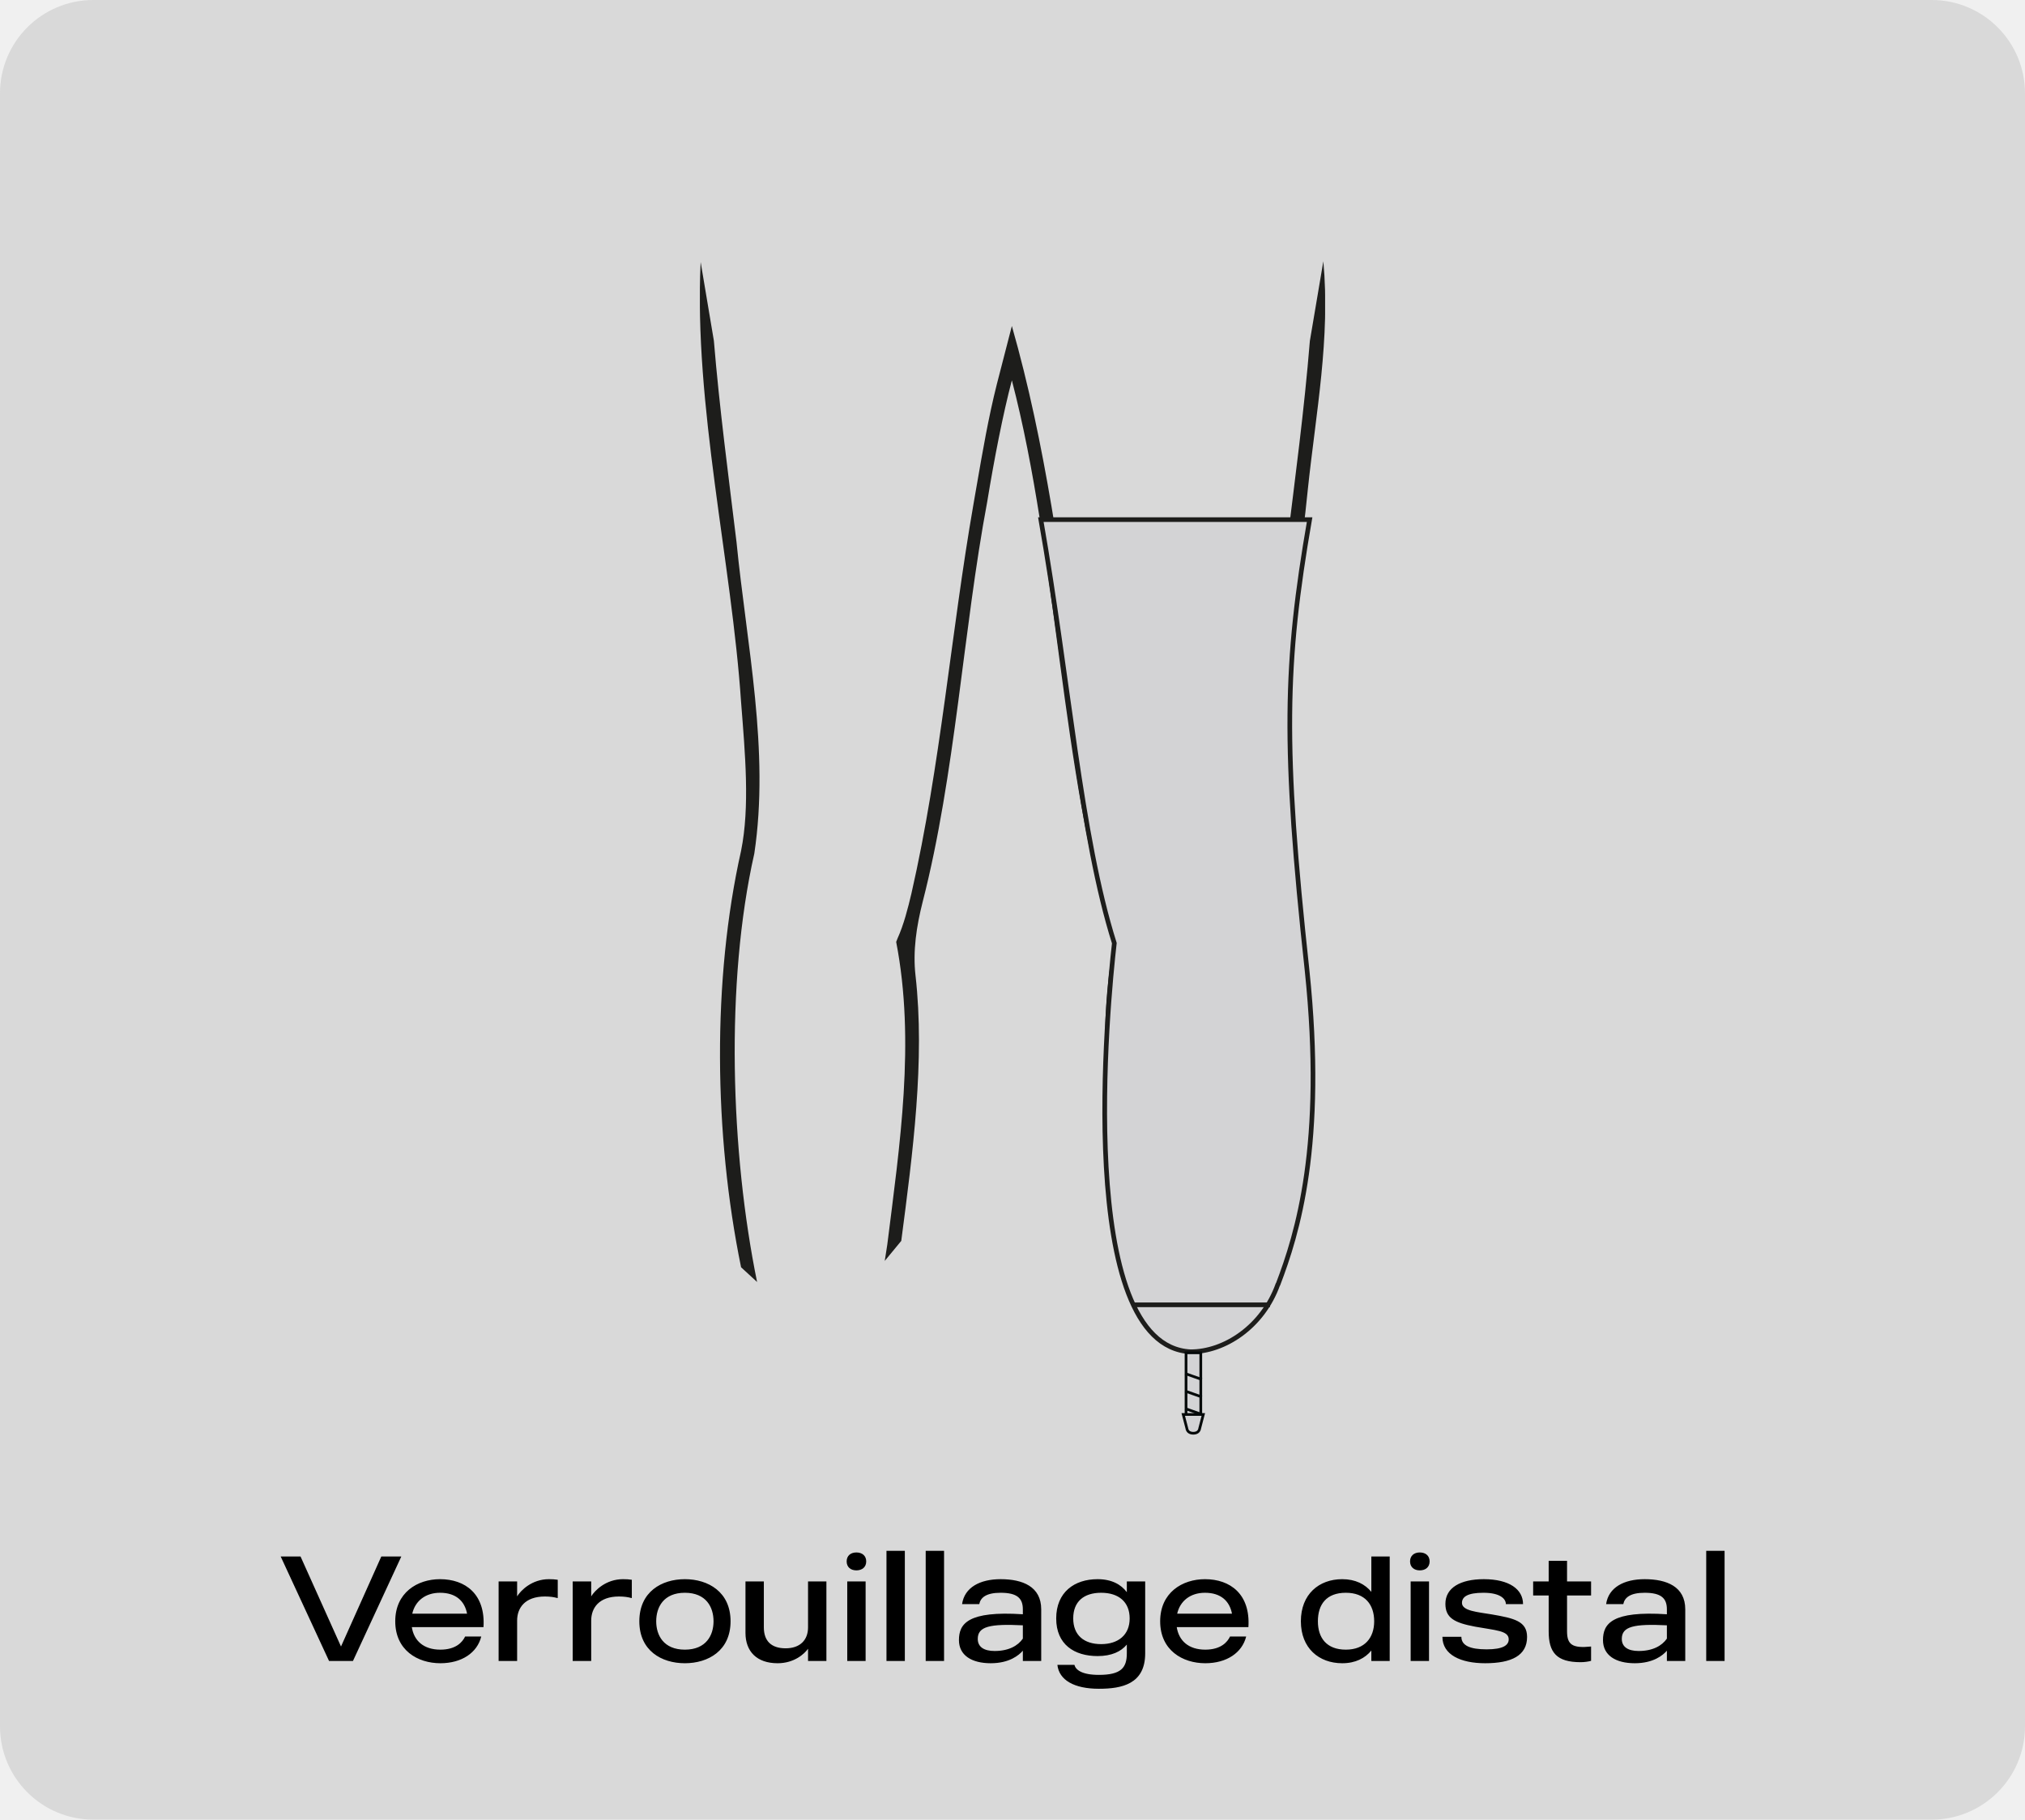
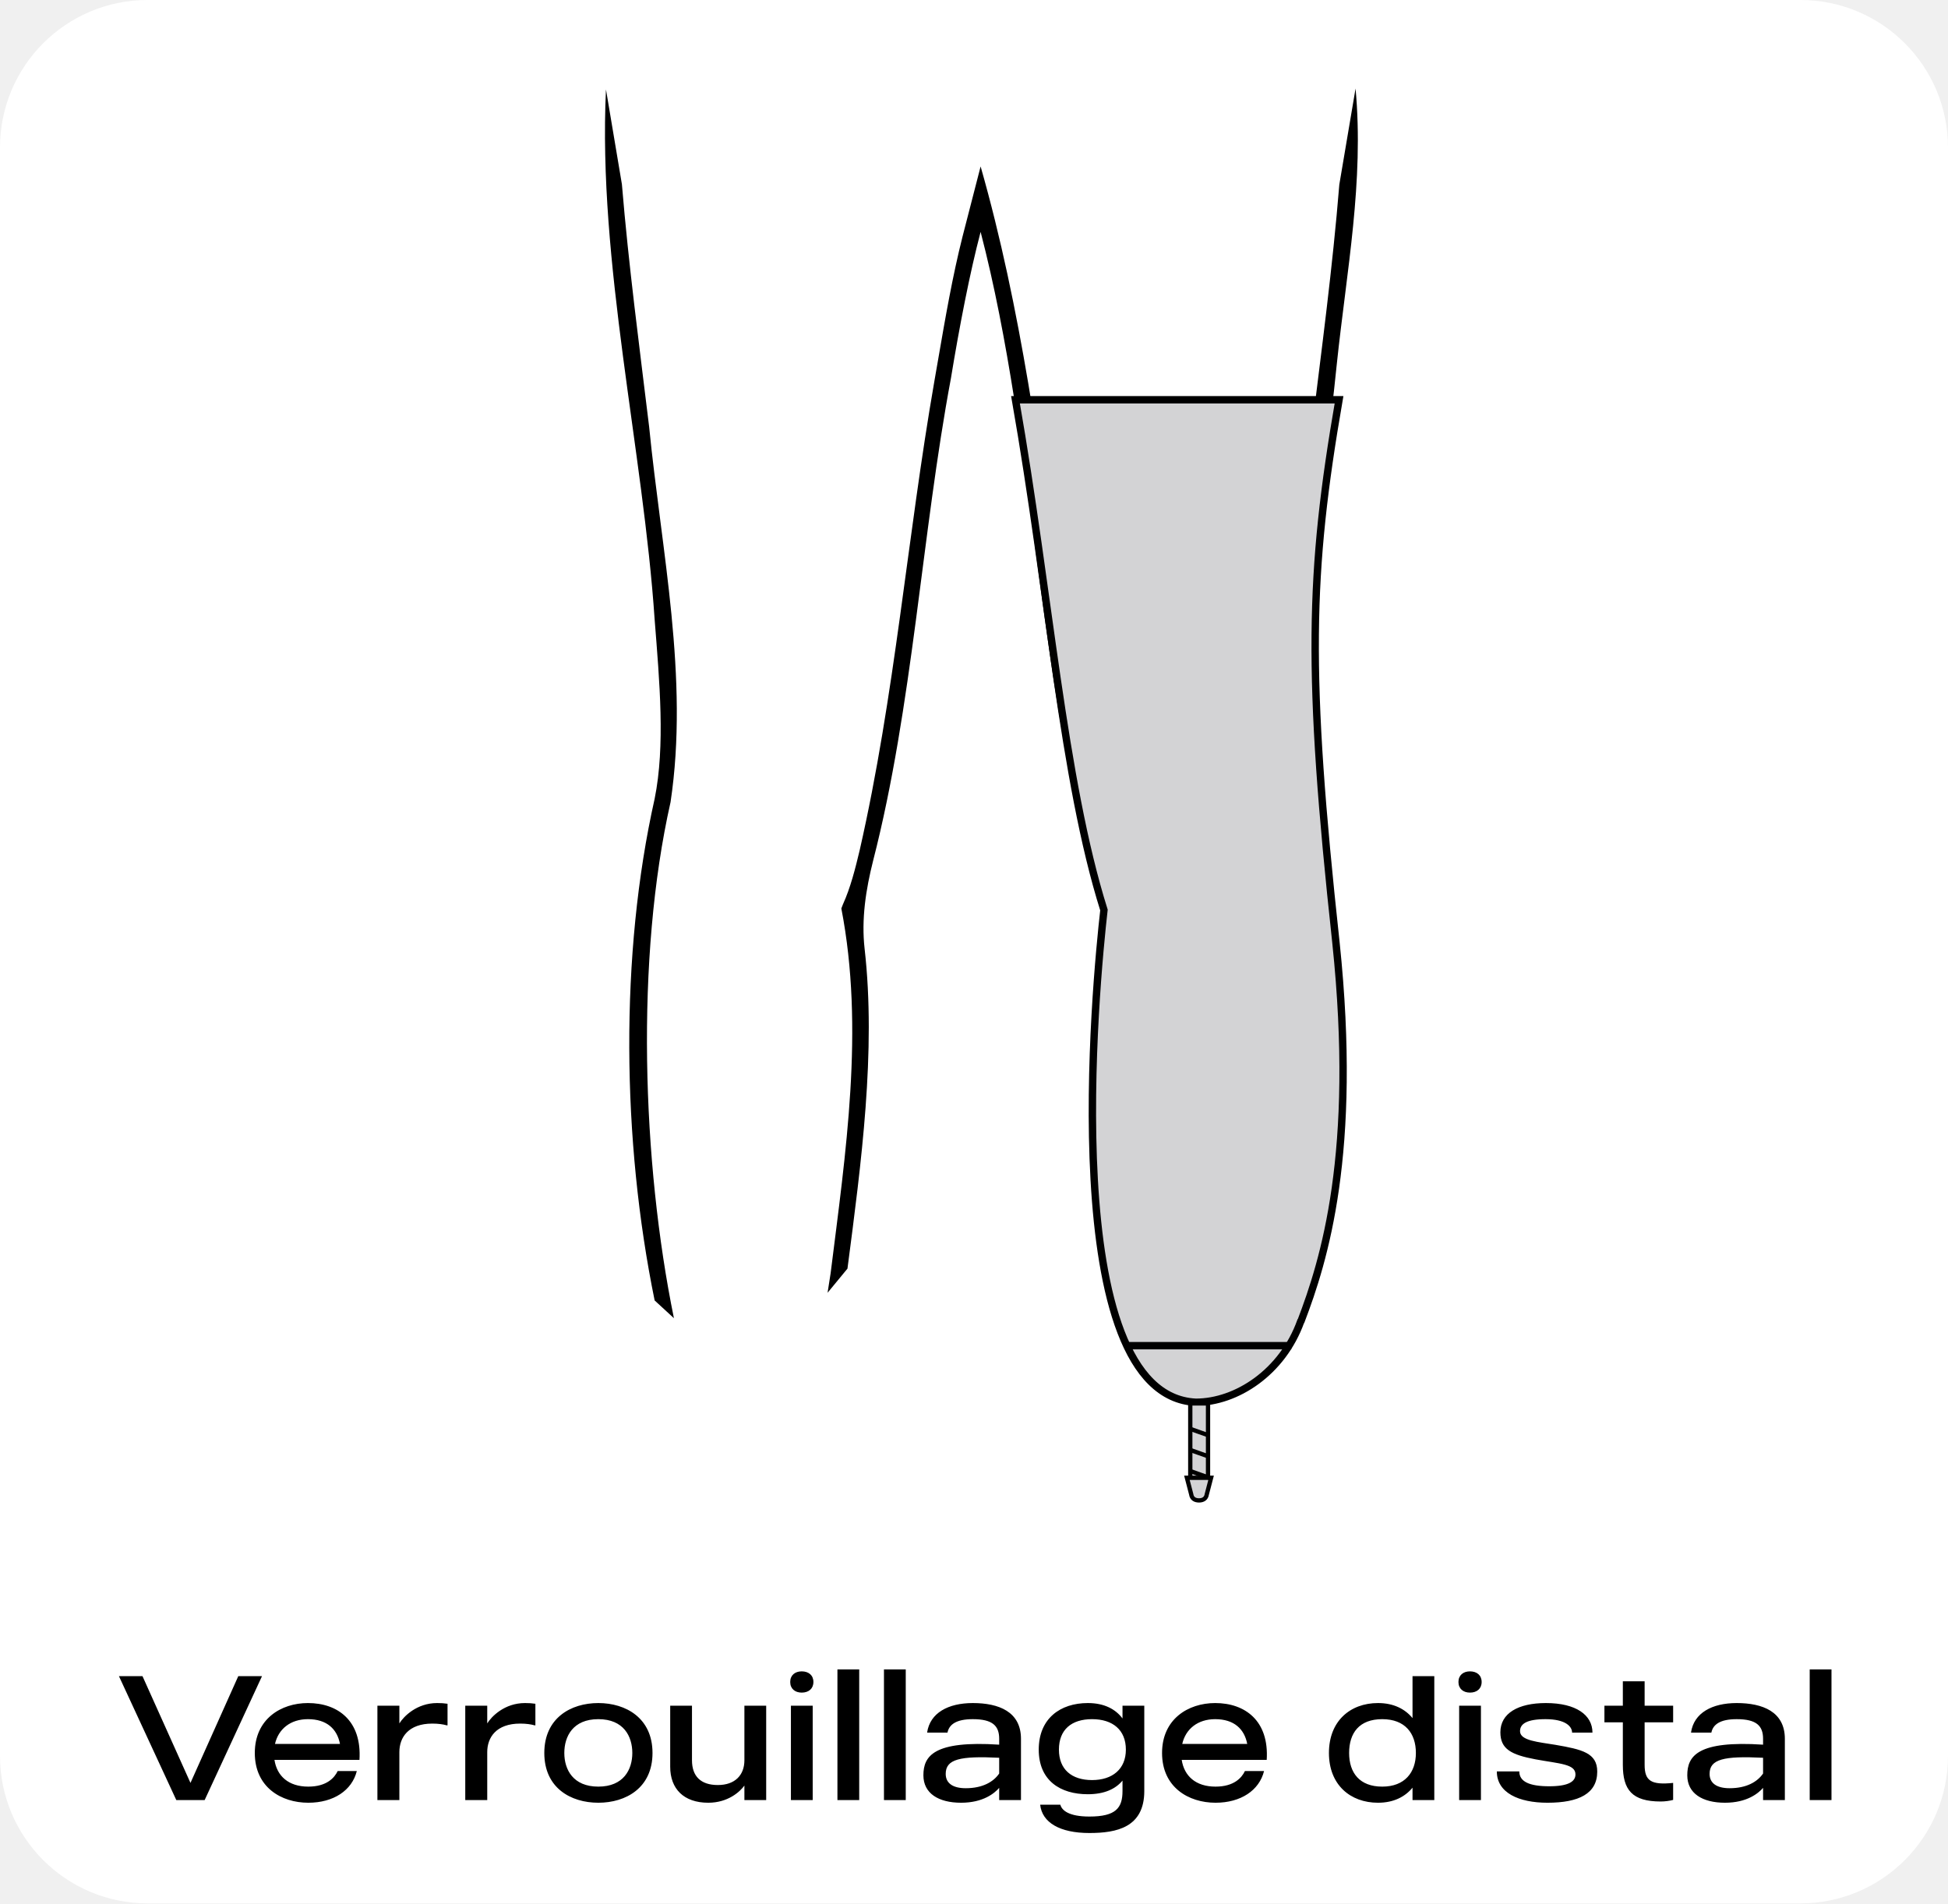
- <svg xmlns="http://www.w3.org/2000/svg" width="217" height="195" viewBox="0 0 217 195" fill="none">
-   <rect x="8.52372e-06" y="2.47442e-05" width="217" height="195" rx="10" fill="#D9D9D9" />
-   <g clip-path="url(#clip0_3841_2085)">
-     <path fill-rule="evenodd" clip-rule="evenodd" d="M141.809 28C142.572 36.268 141.019 44.182 140.147 52.449C138.867 65.449 135.869 78.857 137.477 91.15C140.447 104.258 140.392 119.842 137.913 133.576H136.442C138.921 120.141 139.03 104.748 136.06 91.503C134.398 80.57 136.796 69.447 137.886 58.541C138.785 51.226 139.766 43.937 140.365 36.54" fill="#1D1D1B" />
-     <path fill-rule="evenodd" clip-rule="evenodd" d="M94.809 135.126L95.081 133.386C96.416 122.698 98.106 111.629 96.035 100.941L96.171 100.587C96.852 99.091 97.288 97.351 97.669 95.746C100.803 82.012 101.893 67.925 104.318 54.027C104.427 53.347 104.563 52.667 104.672 51.988C105.299 48.37 105.925 44.726 106.824 41.163C106.933 40.728 108.296 35.48 108.432 34.936C112.056 47.609 113.745 60.799 115.571 73.799C116.633 80.979 117.505 88.159 119.14 95.175C119.494 96.943 119.985 98.928 120.693 100.614L120.911 100.968C118.84 111.765 120.312 122.834 121.565 133.631H120.094C119.63 130.068 119.222 126.56 118.922 123.106C118.241 115.273 118.077 108.012 119.331 101.186C113.582 82.338 113.391 59.793 108.432 40.756C107.478 44.373 106.552 49.132 105.789 53.782C103.201 67.571 102.383 82.991 98.868 96.671C98.215 99.255 97.806 101.893 98.106 104.531C99.141 113.641 97.806 123.595 96.58 132.978" fill="#1D1D1B" />
-     <path fill-rule="evenodd" clip-rule="evenodd" d="M75.082 28.082C74.346 43.475 78.406 60.228 79.414 75.24C79.85 80.788 80.368 86.445 79.414 91.177C76.308 104.993 76.499 121.583 79.414 135.806L81.13 137.384C78.297 123.514 77.697 105.346 80.831 91.476C82.493 80.435 80.013 69.121 78.924 58.08C78.052 50.9 77.098 43.747 76.499 36.513" fill="#1D1D1B" />
-     <path d="M136.932 137.655C135.297 142.197 131.21 144.862 127.586 144.862C115.08 144.236 118.704 107.277 119.412 101.076C115.761 89.49 114.535 72.765 111.538 55.686H140.338C137.668 71.106 137.45 79.917 140.066 103.986C142.027 122.697 139.003 132.27 136.959 137.628L136.932 137.655Z" fill="#D3D3D5" stroke="#1D1D1B" stroke-width="0.5" stroke-miterlimit="10" />
-     <path d="M128.677 144.971H127.096V151.797H128.677V144.971Z" fill="#D3D3D5" stroke="#050A0A" stroke-width="0.29" stroke-miterlimit="10" />
-     <path d="M127.886 153.593C127.505 153.593 127.232 153.429 127.178 153.049L126.796 151.58H128.949L128.567 153.049C128.513 153.429 128.24 153.593 127.859 153.593H127.886Z" fill="#D3D3D5" stroke="#050A0A" stroke-width="0.29" stroke-miterlimit="10" />
-     <path d="M127.014 147.201L128.785 147.827" stroke="#050A0A" stroke-width="0.29" stroke-miterlimit="10" />
-     <path d="M127.014 149.078L128.785 149.704" stroke="#050A0A" stroke-width="0.29" stroke-miterlimit="10" />
-     <path d="M127.014 150.953L128.785 151.579" stroke="#050A0A" stroke-width="0.29" stroke-miterlimit="10" />
-     <path d="M121.401 139.83H136.087" stroke="#1D1D1B" stroke-width="0.5" stroke-miterlimit="10" />
-   </g>
-   <path d="M40.862 166.8H43.006L37.822 178H35.262L30.078 166.8H32.206L36.542 176.448L40.862 166.8ZM47.155 169.232C49.859 169.232 52.035 170.832 51.811 174.368H44.131C44.355 175.824 45.395 176.784 47.187 176.784C48.851 176.784 49.555 175.984 49.843 175.376H51.571C51.139 177.12 49.475 178.24 47.187 178.24C44.755 178.24 42.355 176.848 42.355 173.744C42.355 170.688 44.707 169.232 47.155 169.232ZM44.179 172.928H50.051C49.795 171.584 48.867 170.688 47.155 170.688C45.571 170.688 44.483 171.584 44.179 172.928ZM58.825 169.232C59.209 169.232 59.432 169.248 59.769 169.296V171.248H59.705C59.368 171.152 58.937 171.088 58.392 171.088C56.233 171.088 55.416 172.336 55.416 173.664V178H53.432V169.472H55.416V171.072C55.8 170.448 56.984 169.232 58.825 169.232ZM66.762 169.232C67.146 169.232 67.37 169.248 67.706 169.296V171.248H67.642C67.306 171.152 66.874 171.088 66.33 171.088C64.17 171.088 63.354 172.336 63.354 173.664V178H61.37V169.472H63.354V171.072C63.738 170.448 64.922 169.232 66.762 169.232ZM73.391 169.232C75.887 169.232 78.287 170.592 78.287 173.744C78.287 176.896 75.887 178.24 73.391 178.24C70.895 178.24 68.511 176.896 68.511 173.744C68.511 170.592 70.895 169.232 73.391 169.232ZM73.391 176.784C75.679 176.784 76.463 175.232 76.463 173.744C76.463 172.24 75.679 170.688 73.391 170.688C71.103 170.688 70.319 172.24 70.319 173.744C70.319 175.232 71.103 176.784 73.391 176.784ZM86.59 169.472H88.558V178H86.59V176.688C86.19 177.248 85.102 178.24 83.326 178.24C81.102 178.24 79.886 176.976 79.886 174.992V169.472H81.854V174.4C81.854 175.84 82.638 176.64 84.19 176.64C85.742 176.64 86.59 175.744 86.59 174.4V169.472ZM90.792 178V169.472H92.76V178H90.792ZM91.768 168.288C91.16 168.288 90.728 167.936 90.728 167.328C90.728 166.72 91.16 166.368 91.768 166.368C92.392 166.368 92.824 166.72 92.824 167.328C92.824 167.936 92.392 168.288 91.768 168.288ZM94.995 166.192H96.963V178H94.995V166.192ZM99.198 166.192H101.166V178H99.198V166.192ZM107.225 169.232C109.577 169.232 111.577 170.016 111.577 172.464V178H109.609V176.896C109.193 177.376 108.169 178.24 106.169 178.24C104.121 178.24 102.761 177.392 102.761 175.76C102.761 174 103.721 172.608 109.609 172.992V172.464C109.609 171.28 109.001 170.688 107.225 170.688C105.705 170.688 105.081 171.184 104.937 171.904H103.097C103.353 170.112 105.017 169.232 107.225 169.232ZM109.609 175.6V174.176C106.057 174 104.777 174.304 104.777 175.632C104.777 176.496 105.449 176.928 106.585 176.928C108.089 176.928 109.081 176.368 109.609 175.6ZM120.751 169.472H122.719V177.184C122.719 180.48 120.207 180.976 117.759 180.976C115.087 180.976 113.487 180.032 113.311 178.416H115.135C115.263 178.928 115.903 179.488 117.759 179.488C120.143 179.488 120.751 178.72 120.751 177.184V176.24C120.127 176.992 119.119 177.472 117.615 177.472C115.135 177.472 113.183 176.24 113.183 173.44C113.183 170.624 115.135 169.232 117.615 169.232C119.119 169.232 120.127 169.792 120.751 170.624V169.472ZM117.999 176.192C119.839 176.192 121.055 175.2 121.055 173.44C121.055 171.664 119.871 170.688 117.999 170.688C116.143 170.688 115.007 171.632 115.007 173.44C115.007 175.232 116.159 176.192 117.999 176.192ZM129.124 169.232C131.828 169.232 134.004 170.832 133.78 174.368H126.1C126.324 175.824 127.364 176.784 129.156 176.784C130.82 176.784 131.524 175.984 131.812 175.376H133.54C133.108 177.12 131.444 178.24 129.156 178.24C126.724 178.24 124.324 176.848 124.324 173.744C124.324 170.688 126.676 169.232 129.124 169.232ZM126.148 172.928H132.02C131.764 171.584 130.836 170.688 129.124 170.688C127.54 170.688 126.452 171.584 126.148 172.928ZM146.954 166.8H148.922V178H146.954V176.88C146.282 177.696 145.258 178.24 143.834 178.24C141.338 178.24 139.402 176.624 139.402 173.744C139.402 170.848 141.338 169.232 143.834 169.232C145.258 169.232 146.282 169.776 146.954 170.592V166.8ZM144.218 176.784C146.25 176.784 147.258 175.504 147.258 173.744C147.258 171.968 146.282 170.688 144.218 170.688C142.138 170.688 141.226 171.936 141.226 173.744C141.226 175.536 142.17 176.784 144.218 176.784ZM151.167 178V169.472H153.135V178H151.167ZM152.143 168.288C151.535 168.288 151.103 167.936 151.103 167.328C151.103 166.72 151.535 166.368 152.143 166.368C152.767 166.368 153.199 166.72 153.199 167.328C153.199 167.936 152.767 168.288 152.143 168.288ZM159.866 173.008C162.282 173.424 163.642 173.744 163.642 175.424C163.642 177.408 161.994 178.24 159.146 178.24C156.554 178.24 154.57 177.344 154.57 175.408H156.602C156.602 176.336 157.514 176.752 159.306 176.752C161.05 176.752 161.674 176.32 161.674 175.68C161.674 174.736 160.25 174.72 158.074 174.32C155.866 173.904 154.89 173.392 154.89 171.872C154.89 170.16 156.49 169.232 159.002 169.232C161.738 169.232 163.21 170.32 163.21 171.904H161.37C161.37 171.36 160.794 170.688 158.97 170.688C157.258 170.688 156.666 171.12 156.666 171.776C156.666 172.64 158.346 172.752 159.866 173.008ZM170.501 170.976H167.925V174.816C167.925 176.256 168.501 176.656 170.501 176.448V177.984C170.213 178.064 169.781 178.128 169.381 178.128C166.789 178.128 165.957 177.072 165.957 174.816V170.976H164.293V169.472H165.957V167.264H167.925V169.472H170.501V170.976ZM176.241 169.232C178.593 169.232 180.593 170.016 180.593 172.464V178H178.625V176.896C178.209 177.376 177.185 178.24 175.185 178.24C173.137 178.24 171.777 177.392 171.777 175.76C171.777 174 172.737 172.608 178.625 172.992V172.464C178.625 171.28 178.017 170.688 176.241 170.688C174.721 170.688 174.097 171.184 173.953 171.904H172.113C172.369 170.112 174.033 169.232 176.241 169.232ZM178.625 175.6V174.176C175.073 174 173.793 174.304 173.793 175.632C173.793 176.496 174.465 176.928 175.601 176.928C177.105 176.928 178.097 176.368 178.625 175.6ZM182.839 166.192H184.807V178H182.839V166.192Z" fill="black" />
-   <defs>
-     <clipPath id="clip0_3841_2085">
-       <rect width="67" height="126" fill="white" transform="translate(75 28)" />
-     </clipPath>
-   </defs>
+ <svg xmlns="http://www.w3.org/2000/svg" width="132" height="129" viewBox="0 0 132 129" fill="none">
+   <rect width="132" height="129" rx="10" fill="white" />
+   <path d="M16.147 113.6H17.755L13.867 122H11.947L8.059 113.6H9.655L12.907 120.836L16.147 113.6ZM20.866 115.424C22.894 115.424 24.526 116.624 24.358 119.276H18.598C18.766 120.368 19.546 121.088 20.89 121.088C22.138 121.088 22.666 120.488 22.882 120.032H24.178C23.854 121.34 22.606 122.18 20.89 122.18C19.066 122.18 17.266 121.136 17.266 118.808C17.266 116.516 19.03 115.424 20.866 115.424ZM18.634 118.196H23.038C22.846 117.188 22.15 116.516 20.866 116.516C19.678 116.516 18.862 117.188 18.634 118.196ZM29.618 115.424C29.906 115.424 30.074 115.436 30.326 115.472V116.936H30.278C30.026 116.864 29.702 116.816 29.294 116.816C27.674 116.816 27.062 117.752 27.062 118.748V122H25.574V115.604H27.062V116.804C27.35 116.336 28.238 115.424 29.618 115.424ZM35.572 115.424C35.859 115.424 36.028 115.436 36.279 115.472V116.936H36.231C35.98 116.864 35.656 116.816 35.248 116.816C33.627 116.816 33.016 117.752 33.016 118.748V122H31.527V115.604H33.016V116.804C33.303 116.336 34.191 115.424 35.572 115.424ZM40.543 115.424C42.415 115.424 44.215 116.444 44.215 118.808C44.215 121.172 42.415 122.18 40.543 122.18C38.671 122.18 36.883 121.172 36.883 118.808C36.883 116.444 38.671 115.424 40.543 115.424ZM40.543 121.088C42.259 121.088 42.847 119.924 42.847 118.808C42.847 117.68 42.259 116.516 40.543 116.516C38.827 116.516 38.239 117.68 38.239 118.808C38.239 119.924 38.827 121.088 40.543 121.088ZM50.442 115.604H51.918V122H50.442V121.016C50.142 121.436 49.326 122.18 47.994 122.18C46.326 122.18 45.414 121.232 45.414 119.744V115.604H46.89V119.3C46.89 120.38 47.478 120.98 48.642 120.98C49.806 120.98 50.442 120.308 50.442 119.3V115.604ZM53.594 122V115.604H55.07V122H53.594ZM54.326 114.716C53.87 114.716 53.546 114.452 53.546 113.996C53.546 113.54 53.87 113.276 54.326 113.276C54.794 113.276 55.118 113.54 55.118 113.996C55.118 114.452 54.794 114.716 54.326 114.716ZM56.746 113.144H58.222V122H56.746V113.144ZM59.899 113.144H61.375V122H59.899V113.144ZM65.919 115.424C67.683 115.424 69.183 116.012 69.183 117.848V122H67.707V121.172C67.395 121.532 66.627 122.18 65.127 122.18C63.591 122.18 62.571 121.544 62.571 120.32C62.571 119 63.291 117.956 67.707 118.244V117.848C67.707 116.96 67.251 116.516 65.919 116.516C64.779 116.516 64.311 116.888 64.203 117.428H62.823C63.015 116.084 64.263 115.424 65.919 115.424ZM67.707 120.2V119.132C65.043 119 64.083 119.228 64.083 120.224C64.083 120.872 64.587 121.196 65.439 121.196C66.567 121.196 67.311 120.776 67.707 120.2ZM76.063 115.604H77.539V121.388C77.539 123.86 75.655 124.232 73.819 124.232C71.815 124.232 70.615 123.524 70.483 122.312H71.851C71.947 122.696 72.427 123.116 73.819 123.116C75.607 123.116 76.063 122.54 76.063 121.388V120.68C75.595 121.244 74.839 121.604 73.711 121.604C71.851 121.604 70.387 120.68 70.387 118.58C70.387 116.468 71.851 115.424 73.711 115.424C74.839 115.424 75.595 115.844 76.063 116.468V115.604ZM73.999 120.644C75.379 120.644 76.291 119.9 76.291 118.58C76.291 117.248 75.403 116.516 73.999 116.516C72.607 116.516 71.755 117.224 71.755 118.58C71.755 119.924 72.619 120.644 73.999 120.644ZM82.343 115.424C84.371 115.424 86.003 116.624 85.835 119.276H80.075C80.243 120.368 81.023 121.088 82.367 121.088C83.615 121.088 84.143 120.488 84.359 120.032H85.655C85.331 121.34 84.083 122.18 82.367 122.18C80.543 122.18 78.743 121.136 78.743 118.808C78.743 116.516 80.507 115.424 82.343 115.424ZM80.111 118.196H84.515C84.323 117.188 83.627 116.516 82.343 116.516C81.155 116.516 80.339 117.188 80.111 118.196ZM95.715 113.6H97.191V122H95.715V121.16C95.211 121.772 94.443 122.18 93.375 122.18C91.503 122.18 90.051 120.968 90.051 118.808C90.051 116.636 91.503 115.424 93.375 115.424C94.443 115.424 95.211 115.832 95.715 116.444V113.6ZM93.663 121.088C95.187 121.088 95.943 120.128 95.943 118.808C95.943 117.476 95.211 116.516 93.663 116.516C92.103 116.516 91.419 117.452 91.419 118.808C91.419 120.152 92.127 121.088 93.663 121.088ZM98.875 122V115.604H100.351V122H98.875ZM99.607 114.716C99.151 114.716 98.827 114.452 98.827 113.996C98.827 113.54 99.151 113.276 99.607 113.276C100.075 113.276 100.399 113.54 100.399 113.996C100.399 114.452 100.075 114.716 99.607 114.716ZM105.4 118.256C107.212 118.568 108.232 118.808 108.232 120.068C108.232 121.556 106.996 122.18 104.86 122.18C102.916 122.18 101.428 121.508 101.428 120.056H102.951C102.951 120.752 103.636 121.064 104.98 121.064C106.288 121.064 106.756 120.74 106.756 120.26C106.756 119.552 105.688 119.54 104.056 119.24C102.4 118.928 101.668 118.544 101.668 117.404C101.668 116.12 102.868 115.424 104.752 115.424C106.804 115.424 107.908 116.24 107.908 117.428H106.528C106.528 117.02 106.096 116.516 104.728 116.516C103.444 116.516 103 116.84 103 117.332C103 117.98 104.26 118.064 105.4 118.256ZM113.375 116.732H111.443V119.612C111.443 120.692 111.875 120.992 113.375 120.836V121.988C113.159 122.048 112.835 122.096 112.535 122.096C110.591 122.096 109.967 121.304 109.967 119.612V116.732H108.719V115.604H109.967V113.948H111.443V115.604H113.375V116.732ZM117.681 115.424C119.445 115.424 120.945 116.012 120.945 117.848V122H119.469V121.172C119.157 121.532 118.389 122.18 116.889 122.18C115.353 122.18 114.333 121.544 114.333 120.32C114.333 119 115.053 117.956 119.469 118.244V117.848C119.469 116.96 119.013 116.516 117.681 116.516C116.541 116.516 116.073 116.888 115.965 117.428H114.585C114.777 116.084 116.025 115.424 117.681 115.424ZM119.469 120.2V119.132C116.805 119 115.845 119.228 115.845 120.224C115.845 120.872 116.349 121.196 117.201 121.196C118.329 121.196 119.073 120.776 119.469 120.2ZM122.629 113.144H124.105V122H122.629V113.144Z" fill="black" />
+   <path fill-rule="evenodd" clip-rule="evenodd" d="M91.855 6C92.435 12.299 91.253 18.329 90.589 24.628C89.615 34.533 87.333 44.748 88.557 54.114C90.818 64.101 90.776 75.975 88.889 86.439H87.769C89.656 76.203 89.739 64.474 87.478 54.383C86.213 46.053 88.038 37.579 88.868 29.27C89.552 23.696 90.299 18.142 90.755 12.506" fill="black" />
+   <path fill-rule="evenodd" clip-rule="evenodd" d="M56.078 87.617L56.285 86.291C57.302 78.148 58.588 69.714 57.011 61.571L57.115 61.301C57.634 60.162 57.965 58.836 58.256 57.613C60.641 47.149 61.471 36.416 63.316 25.827C63.399 25.309 63.503 24.791 63.586 24.273C64.063 21.517 64.54 18.741 65.225 16.026C65.308 15.695 66.344 11.696 66.448 11.281C69.207 20.937 70.493 30.987 71.882 40.891C72.691 46.362 73.355 51.832 74.599 57.178C74.869 58.525 75.242 60.038 75.781 61.322L75.947 61.592C74.371 69.818 75.491 78.251 76.445 86.477H75.325C74.972 83.763 74.661 81.09 74.433 78.459C73.915 72.491 73.79 66.958 74.744 61.757C70.368 47.398 70.223 30.22 66.448 15.716C65.722 18.471 65.017 22.098 64.436 25.641C62.466 36.146 61.844 47.895 59.168 58.318C58.671 60.286 58.359 62.296 58.588 64.306C59.376 71.248 58.359 78.831 57.426 85.98" fill="black" />
+   <path fill-rule="evenodd" clip-rule="evenodd" d="M41.062 6.062C40.502 17.791 43.592 30.555 44.36 41.993C44.692 46.22 45.086 50.53 44.36 54.135C41.995 64.661 42.141 77.301 44.36 88.138L45.666 89.34C43.509 78.772 43.053 64.931 45.438 54.363C46.703 45.95 44.816 37.33 43.986 28.918C43.323 23.447 42.597 17.998 42.141 12.486" fill="black" />
+   <path d="M88.142 89.547C86.898 93.007 83.787 95.038 81.028 95.038C71.509 94.561 74.267 66.401 74.806 61.677C72.027 52.85 71.094 40.106 68.812 27.094H90.735C88.702 38.843 88.536 45.556 90.527 63.894C92.021 78.15 89.719 85.444 88.163 89.526L88.142 89.547Z" fill="#D3D3D5" stroke="black" stroke-width="0.5" stroke-miterlimit="10" />
+   <path d="M81.858 95.117H80.655V100.318H81.858V95.117Z" fill="#D3D3D5" stroke="black" stroke-width="0.29" stroke-miterlimit="10" />
+   <path d="M81.257 101.69C80.966 101.69 80.759 101.565 80.718 101.275L80.427 100.156H82.066L81.775 101.275C81.734 101.565 81.526 101.69 81.236 101.69H81.257Z" fill="#D3D3D5" stroke="black" stroke-width="0.29" stroke-miterlimit="10" />
+   <path d="M80.593 96.82L81.941 97.297" stroke="black" stroke-width="0.29" stroke-miterlimit="10" />
+   <path d="M80.593 98.25L81.941 98.727" stroke="black" stroke-width="0.29" stroke-miterlimit="10" />
+   <path d="M80.593 99.68L81.941 100.156" stroke="black" stroke-width="0.29" stroke-miterlimit="10" />
+   <path d="M76.32 91.203H87.499" stroke="black" stroke-width="0.5" stroke-miterlimit="10" />
</svg>
